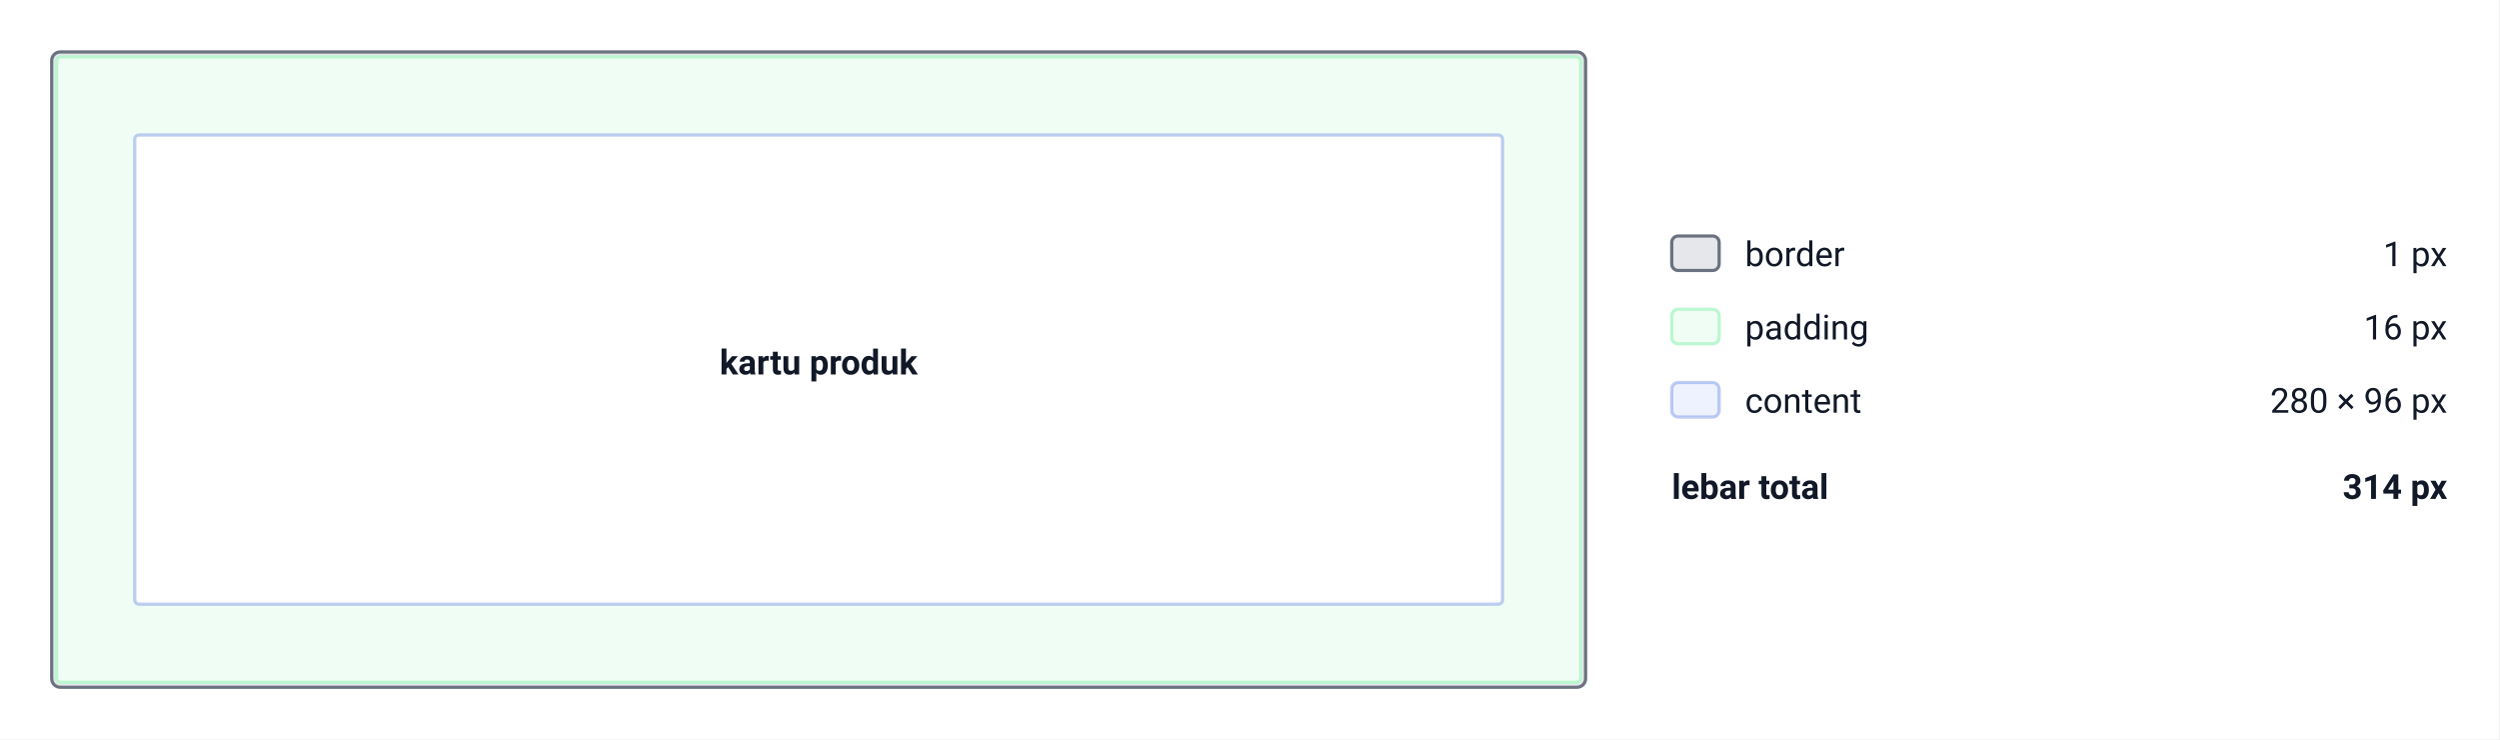
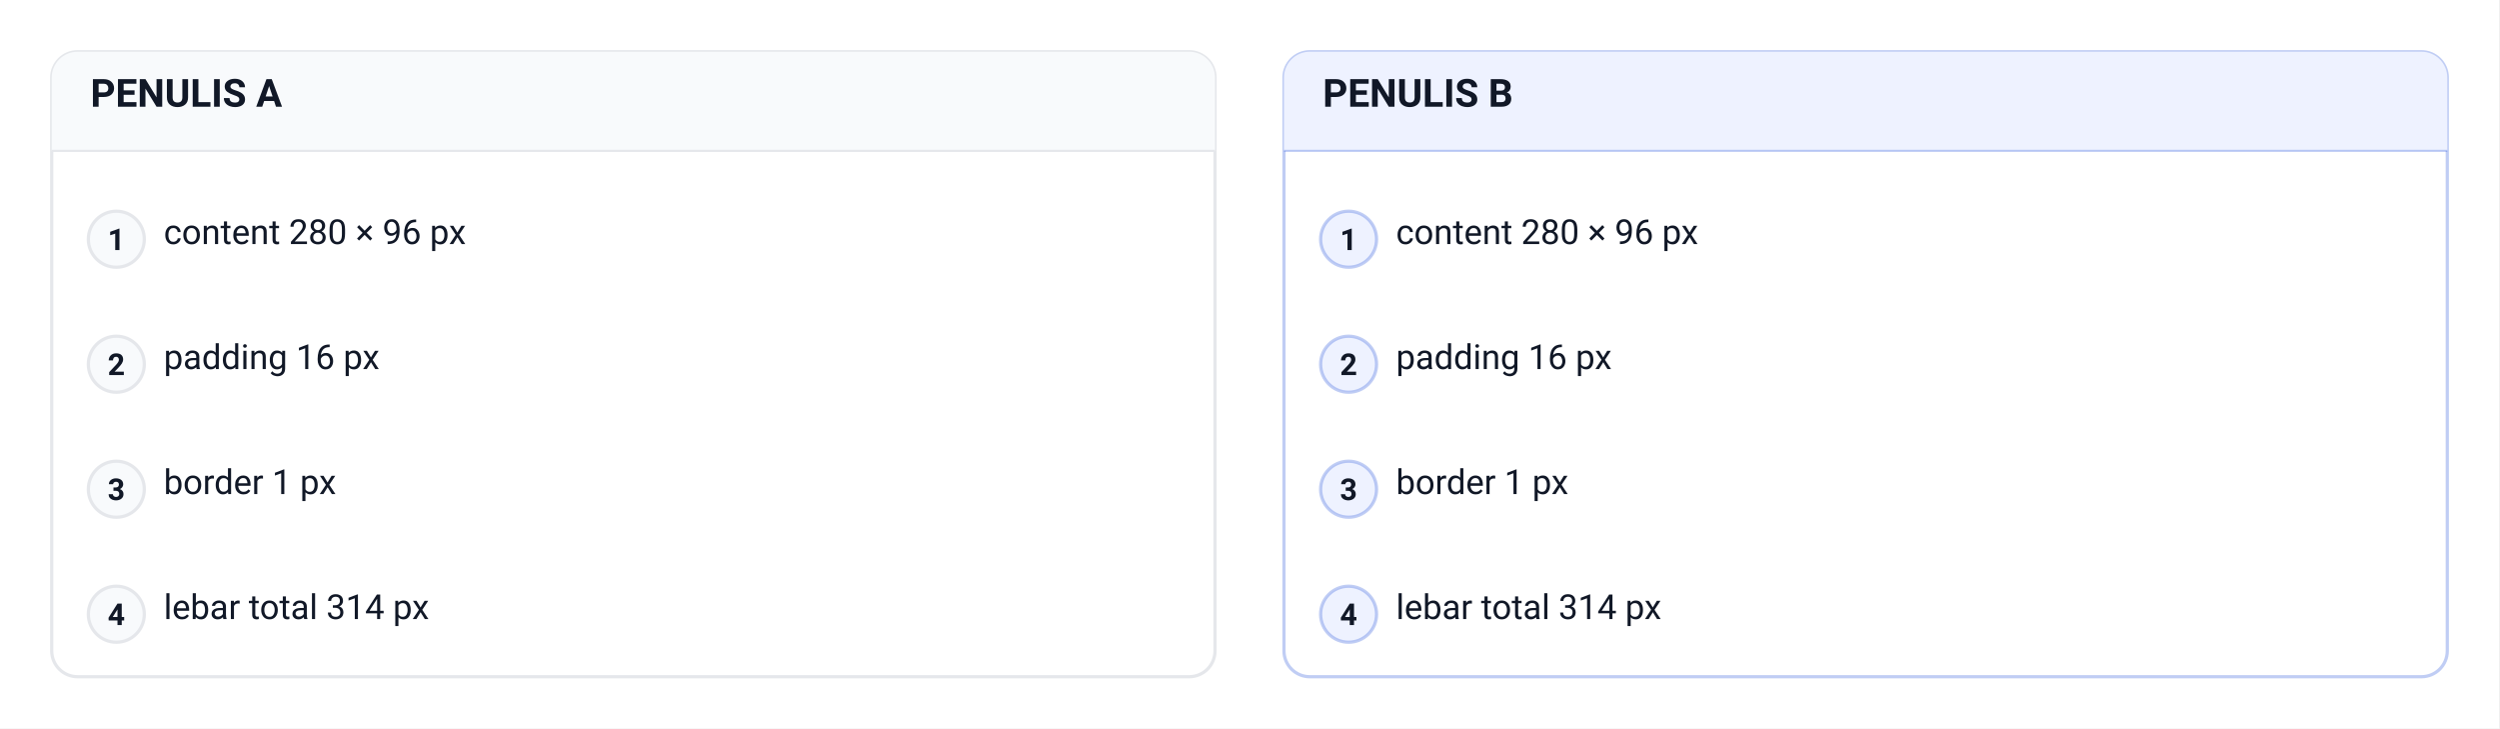
- <svg xmlns="http://www.w3.org/2000/svg" viewBox="0 0 1160 343" width="1160" height="343" role="img" aria-label="Kartu produk dari dua penulis berbeda tetap sama: content 280 x 96 piksel, padding 16 piksel, border 1 piksel, lebar total 314 piksel.">
+ <svg xmlns="http://www.w3.org/2000/svg" viewBox="0 0 1160 338" width="1160" height="338" role="img" aria-label="Dua penulis, satu angka: Penulis A dan Penulis B sama-sama menulis kartu produk dengan content 280 x 96 piksel, padding 16 piksel, border 1 piksel, jadi lebar total 314 piksel di kedua halaman.">
  <defs>
    <marker id="a-neutral" viewBox="0 0 10 10" refX="9" refY="5" markerWidth="6" markerHeight="6" orient="auto-start-reverse">
      <path d="M0 0 L10 5 L0 10 z" fill="#111827" />
    </marker>
    <marker id="a-acc" viewBox="0 0 10 10" refX="9" refY="5" markerWidth="6" markerHeight="6" orient="auto-start-reverse">
      <path d="M0 0 L10 5 L0 10 z" fill="#1d4ed8" />
    </marker>
    <marker id="a-ink" viewBox="0 0 10 10" refX="9" refY="5" markerWidth="6" markerHeight="6" orient="auto-start-reverse">
      <path d="M0 0 L10 5 L0 10 z" fill="#ffffff" />
    </marker>
    <marker id="a-code" viewBox="0 0 10 10" refX="9" refY="5" markerWidth="6" markerHeight="6" orient="auto-start-reverse">
      <path d="M0 0 L10 5 L0 10 z" fill="#111827" />
    </marker>
    <marker id="a-red" viewBox="0 0 10 10" refX="9" refY="5" markerWidth="6" markerHeight="6" orient="auto-start-reverse">
      <path d="M0 0 L10 5 L0 10 z" fill="#b91c1c" />
    </marker>
    <marker id="a-green" viewBox="0 0 10 10" refX="9" refY="5" markerWidth="6" markerHeight="6" orient="auto-start-reverse">
      <path d="M0 0 L10 5 L0 10 z" fill="#15803d" />
    </marker>
    <marker id="a-amber" viewBox="0 0 10 10" refX="9" refY="5" markerWidth="6" markerHeight="6" orient="auto-start-reverse">
      <path d="M0 0 L10 5 L0 10 z" fill="#b45309" />
    </marker>
    <marker id="a-slate" viewBox="0 0 10 10" refX="9" refY="5" markerWidth="6" markerHeight="6" orient="auto-start-reverse">
      <path d="M0 0 L10 5 L0 10 z" fill="#94a3b8" />
    </marker>
    <filter id="softShadow" x="-20%" y="-20%" width="140%" height="140%">
      <feDropShadow dx="0" dy="1" stdDeviation="1.6" flood-color="#000" flood-opacity="0.06" />
    </filter>
  </defs>
  <style>.t{font-family:-apple-system, BlinkMacSystemFont, 'Segoe UI', Roboto, 'Helvetica Neue', Arial, 'Noto Sans', sans-serif;fill:#111827}.m{font-family:ui-monospace, SFMono-Regular, 'SF Mono', Menlo, Consolas, 'Liberation Mono', monospace;fill:#111827}.mu{fill:#6b7280}.mid{text-anchor:middle}.end{text-anchor:end}.b6{font-weight:600}.b7{font-weight:700}.s13{font-size:13px}.s14{font-size:14px}.s15{font-size:15px}.s16{font-size:16px}.s17{font-size:17px}.s18{font-size:18px}.s19{font-size:19px}.s20{font-size:20px}.s22{font-size:22px}.s24{font-size:24px}</style>
-   <rect x="0" y="0" width="1160" height="343" fill="#ffffff" />
-   <rect x="24" y="24.11" width="712" height="294.78" rx="4" fill="#e5e7eb" stroke="#6b7280" stroke-width="1.5" />
-   <rect x="26.27" y="26.38" width="707.46" height="290.24" rx="2" fill="#f0fdf4" stroke="#bbf7d0" stroke-width="1.5" />
-   <rect x="62.55" y="62.66" width="634.9" height="217.68" rx="2" fill="#ffffff" stroke="rgba(29,78,216,0.28)" stroke-width="1.5" />
-   <text class="t s16 b7 mid " x="380" y="173.74">kartu produk</text>
-   <rect x="776" y="109.5" width="22" height="16" rx="3" fill="#e5e7eb" stroke="#6b7280" stroke-width="1.5" />
-   <text class="t s16   " x="810" y="123.5">border</text>
-   <text class="t s16  end " x="1136" y="123.5" fill="#6b7280">1 px</text>
-   <rect x="776" y="143.5" width="22" height="16" rx="3" fill="#f0fdf4" stroke="#bbf7d0" stroke-width="1.5" />
-   <text class="t s16   " x="810" y="157.5">padding</text>
-   <text class="t s16  end " x="1136" y="157.5" fill="#6b7280">16 px</text>
-   <rect x="776" y="177.5" width="22" height="16" rx="3" fill="#eef2ff" stroke="rgba(29,78,216,0.28)" stroke-width="1.5" />
-   <text class="t s16   " x="810" y="191.5">content</text>
-   <text class="t s16  end " x="1136" y="191.5" fill="#6b7280">280 × 96 px</text>
-   <text class="t s16 b7  " x="776" y="231.5">lebar total</text>
-   <text class="t s16 b7 end " x="1136" y="231.5" fill="#1d4ed8">314 px</text>
+   <rect x="0" y="0" width="1160" height="338" fill="#ffffff" />
+   <rect x="24" y="24" width="540" height="290" rx="12" fill="#ffffff" stroke="#e5e7eb" stroke-width="1.5" />
+   <path d="M24 36 a12 12 0 0 1 12 -12 h516 a12 12 0 0 1 12 12 v34 h-540 z" fill="#f8fafc" />
+   <line x1="24" y1="70" x2="564" y2="70" stroke="#e5e7eb" stroke-width="1" />
+   <text class="t s18 b7  " x="42" y="49.52">PENULIS A</text>
+   <circle cx="54" cy="111" r="13" fill="#f8fafc" stroke="#e5e7eb" stroke-width="1.5" />
+   <text class="t s14 b7 mid " x="54" y="116.04" fill="#111827">1</text>
+   <text class="t s16   " x="76" y="113.24">content 280 × 96 px</text>
+   <circle cx="54" cy="169" r="13" fill="#f8fafc" stroke="#e5e7eb" stroke-width="1.5" />
+   <text class="t s14 b7 mid " x="54" y="174.04" fill="#111827">2</text>
+   <text class="t s16   " x="76" y="171.24">padding 16 px</text>
+   <circle cx="54" cy="227" r="13" fill="#f8fafc" stroke="#e5e7eb" stroke-width="1.5" />
+   <text class="t s14 b7 mid " x="54" y="232.04" fill="#111827">3</text>
+   <text class="t s16   " x="76" y="229.24">border 1 px</text>
+   <circle cx="54" cy="285" r="13" fill="#f8fafc" stroke="#e5e7eb" stroke-width="1.5" />
+   <text class="t s14 b7 mid " x="54" y="290.04" fill="#111827">4</text>
+   <text class="t s16   " x="76" y="287.24">lebar total 314 px</text>
+   <rect x="596" y="24" width="540" height="290" rx="12" fill="#ffffff" stroke="rgba(29,78,216,0.28)" stroke-width="1.5" />
+   <path d="M596 36 a12 12 0 0 1 12 -12 h516 a12 12 0 0 1 12 12 v34 h-540 z" fill="#eef2ff" />
+   <line x1="596" y1="70" x2="1136" y2="70" stroke="rgba(29,78,216,0.28)" stroke-width="1" />
+   <text class="t s18 b7  " x="614" y="49.52" fill="#1d4ed8">PENULIS B</text>
+   <circle cx="626" cy="111" r="13" fill="#eef2ff" stroke="rgba(29,78,216,0.28)" stroke-width="1.5" />
+   <text class="t s14 b7 mid " x="626" y="116.04" fill="#1d4ed8">1</text>
+   <text class="t s16   " x="648" y="113.24">content 280 × 96 px</text>
+   <circle cx="626" cy="169" r="13" fill="#eef2ff" stroke="rgba(29,78,216,0.28)" stroke-width="1.5" />
+   <text class="t s14 b7 mid " x="626" y="174.04" fill="#1d4ed8">2</text>
+   <text class="t s16   " x="648" y="171.24">padding 16 px</text>
+   <circle cx="626" cy="227" r="13" fill="#eef2ff" stroke="rgba(29,78,216,0.28)" stroke-width="1.5" />
+   <text class="t s14 b7 mid " x="626" y="232.04" fill="#1d4ed8">3</text>
+   <text class="t s16   " x="648" y="229.24">border 1 px</text>
+   <circle cx="626" cy="285" r="13" fill="#eef2ff" stroke="rgba(29,78,216,0.28)" stroke-width="1.5" />
+   <text class="t s14 b7 mid " x="626" y="290.04" fill="#1d4ed8">4</text>
+   <text class="t s16   " x="648" y="287.24">lebar total 314 px</text>
</svg>
